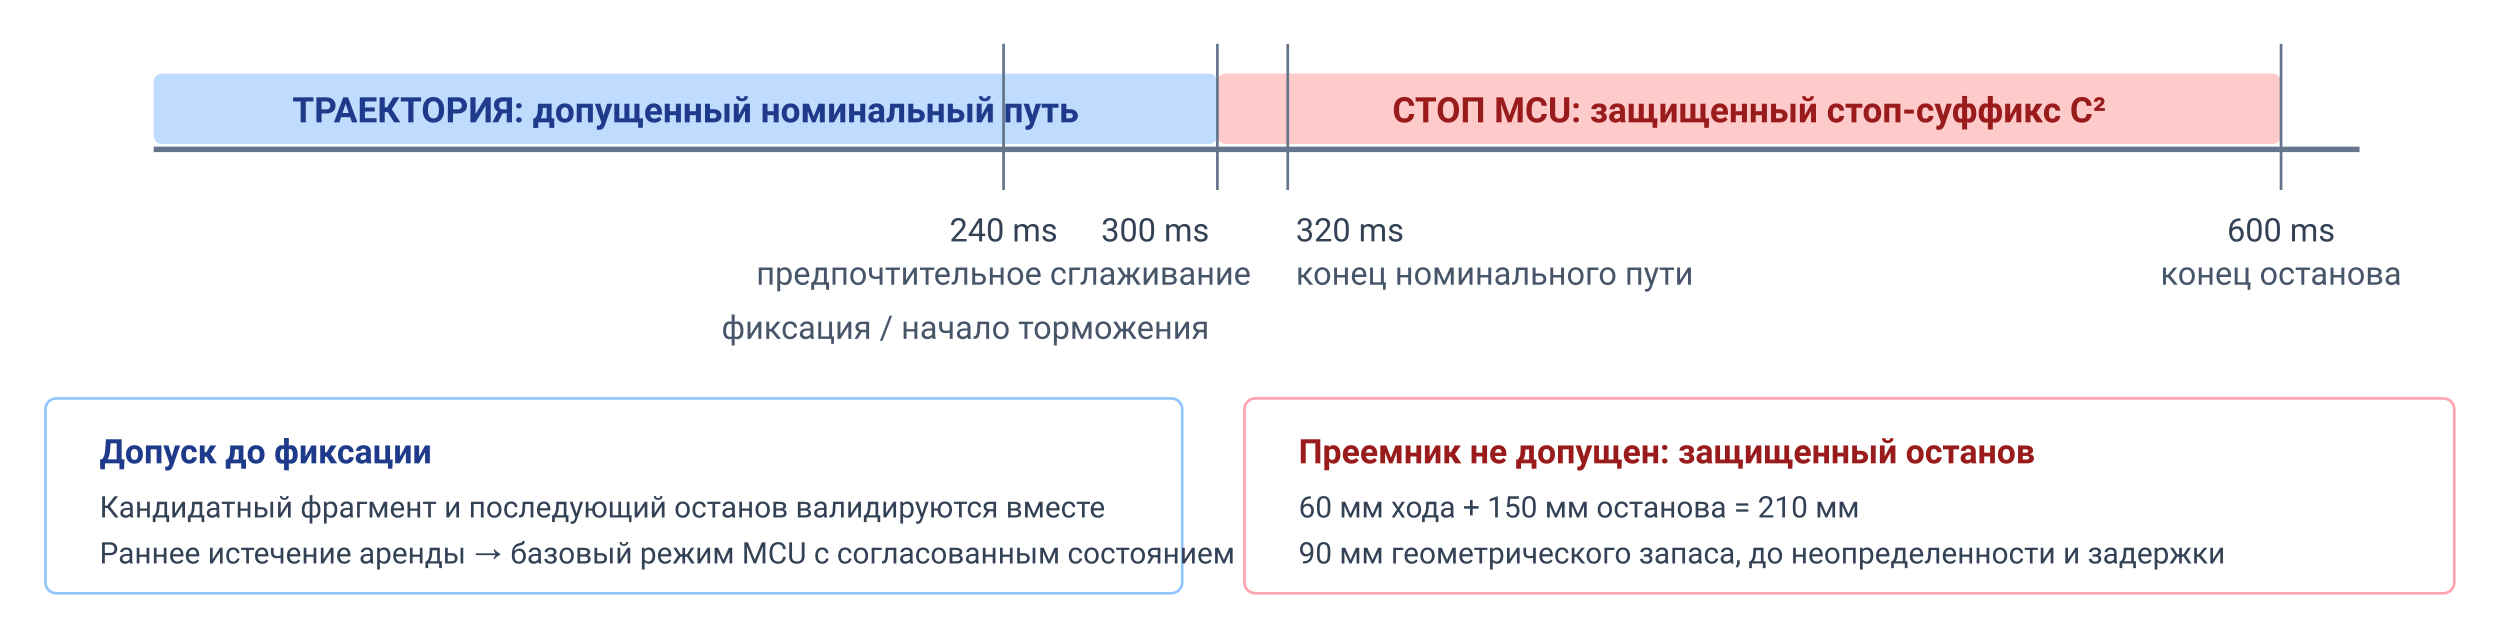
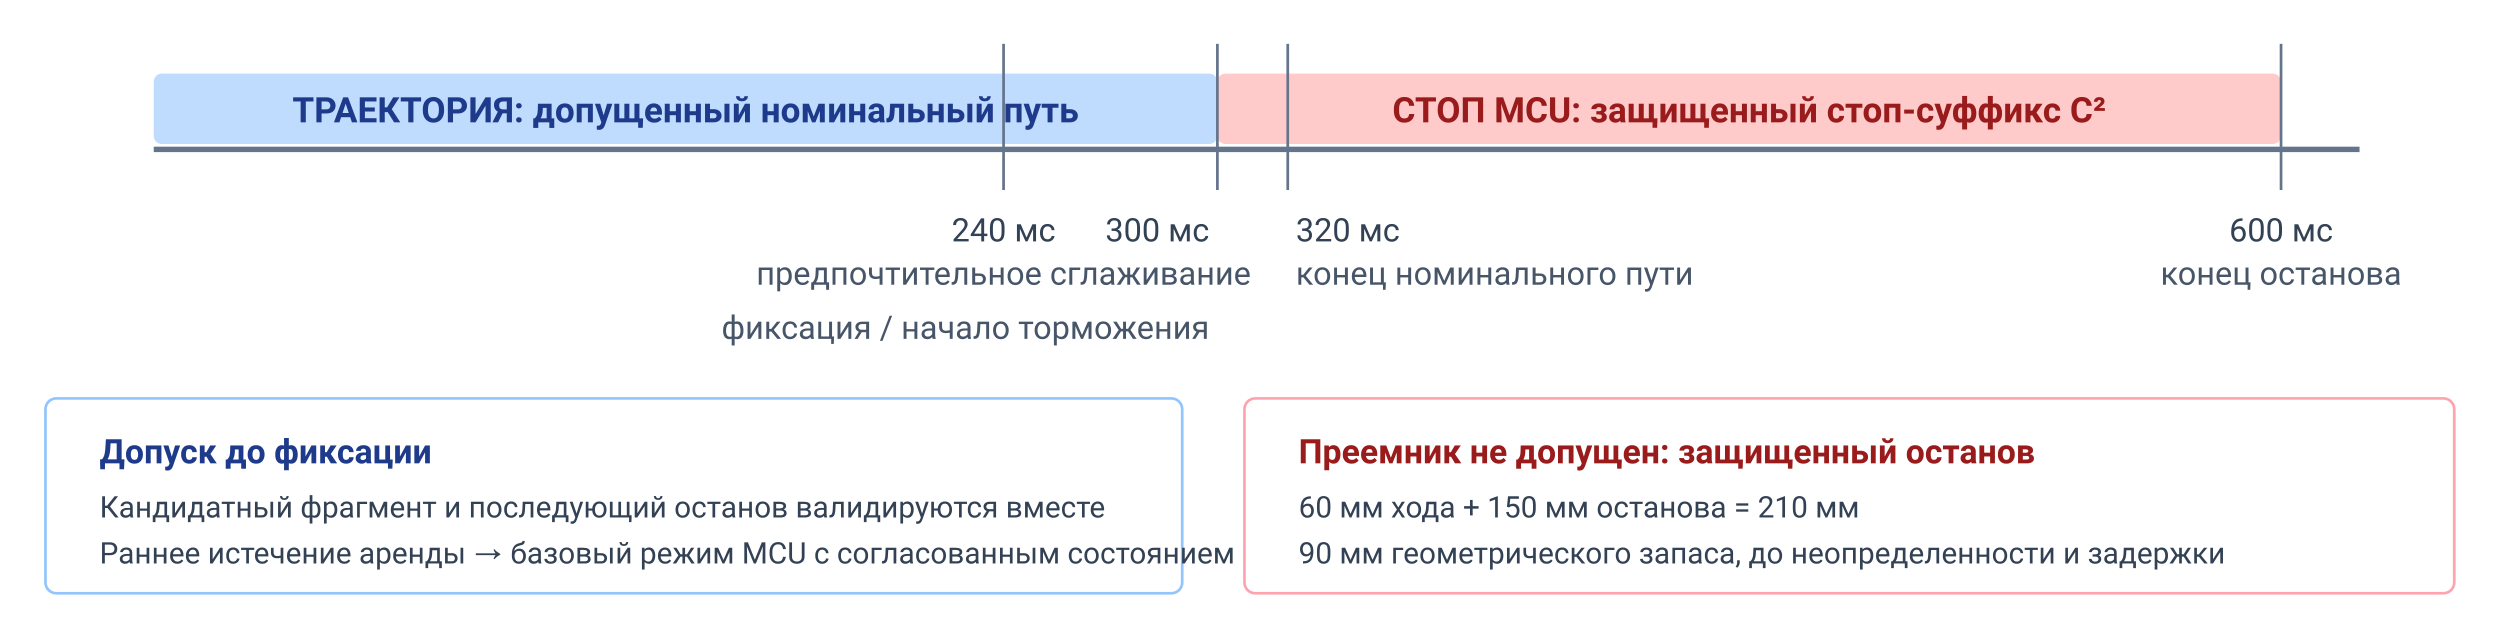
<svg xmlns="http://www.w3.org/2000/svg" viewBox="18.2 12.8 923.7 236.1" font-family="-apple-system, BlinkMacSystemFont, 'Segoe UI', Roboto, Helvetica, Arial, sans-serif">
  <rect data-bgcover="1" x="-28.0" y="1.0" width="1016.1" height="259.7" fill="#ffffff" />
  <rect width="960" height="250" fill="#ffffff" />
  <line x1="75" y1="68" x2="890" y2="68" stroke="#64748b" stroke-width="2" />
  <rect x="75" y="40" width="393" height="26" rx="3" fill="#bfdbfe" />
  <text x="271.5" y="58" font-size="13" fill="#1e3a8a" font-weight="700" text-anchor="middle">ТРАЕКТОРИЯ: допущенный номинальный путь</text>
  <rect x="468" y="40" width="393" height="26" rx="3" fill="#fecaca" />
  <text x="664.5" y="58" font-size="13" fill="#991b1b" font-weight="700" text-anchor="middle">СТОП MCU: защищенный стоп-суффикс C²</text>
  <g stroke="#64748b">
    <line x1="389" y1="29" x2="389" y2="83" />
    <line x1="468" y1="29" x2="468" y2="83" />
    <line x1="494" y1="29" x2="494" y2="83" />
    <line x1="861" y1="29" x2="861" y2="83" />
  </g>
  <g font-size="12" fill="#334155" text-anchor="middle">
-     <text x="389" y="102">240 ms</text>
-     <text x="465" y="102" text-anchor="end">300 ms</text>
-     <text x="497" y="102" text-anchor="start">320 ms</text>
-     <text x="861" y="102">600 ms</text>
+     <text x="389" y="102">240 мс</text>
+     <text x="465" y="102" text-anchor="end">300 мс</text>
+     <text x="497" y="102" text-anchor="start">320 мс</text>
+     <text x="861" y="102">600 мс</text>
  </g>
  <g font-size="12" fill="#475569" text-anchor="middle">
    <text x="389" y="118">предпочтительное сглаживание</text>
    <text x="465" y="138" text-anchor="end">фиксация / начало торможения</text>
    <text x="497" y="118" text-anchor="start">конец номинального пути</text>
    <text x="861" y="118">конец останова</text>
  </g>
  <rect x="35" y="160" width="420" height="72" rx="4" fill="#ffffff" stroke="#93c5fd" />
  <text x="55" y="184" font-size="12.5" fill="#1e3a8a" font-weight="700">Допуск до фиксации</text>
  <text x="55" y="204" font-size="11" fill="#334155">Кандидатный фрагмент и последующий останов валидируются вместе</text>
  <text x="55" y="221" font-size="11" fill="#334155">Раннее истечение аренды → базовый режим MCU с согласованным состоянием</text>
  <rect x="478" y="160" width="447" height="72" rx="4" fill="#ffffff" stroke="#fda4af" />
  <text x="498" y="184" font-size="12.5" fill="#991b1b" font-weight="700">Преемник не допущен: защищенный останов</text>
  <text x="498" y="204" font-size="11" fill="#334155">60 мм хода + 150 мм останова = 210 мм</text>
  <text x="498" y="221" font-size="11" fill="#334155">90 мм геометрического запаса, до неопределенности и задержки</text>
</svg>
